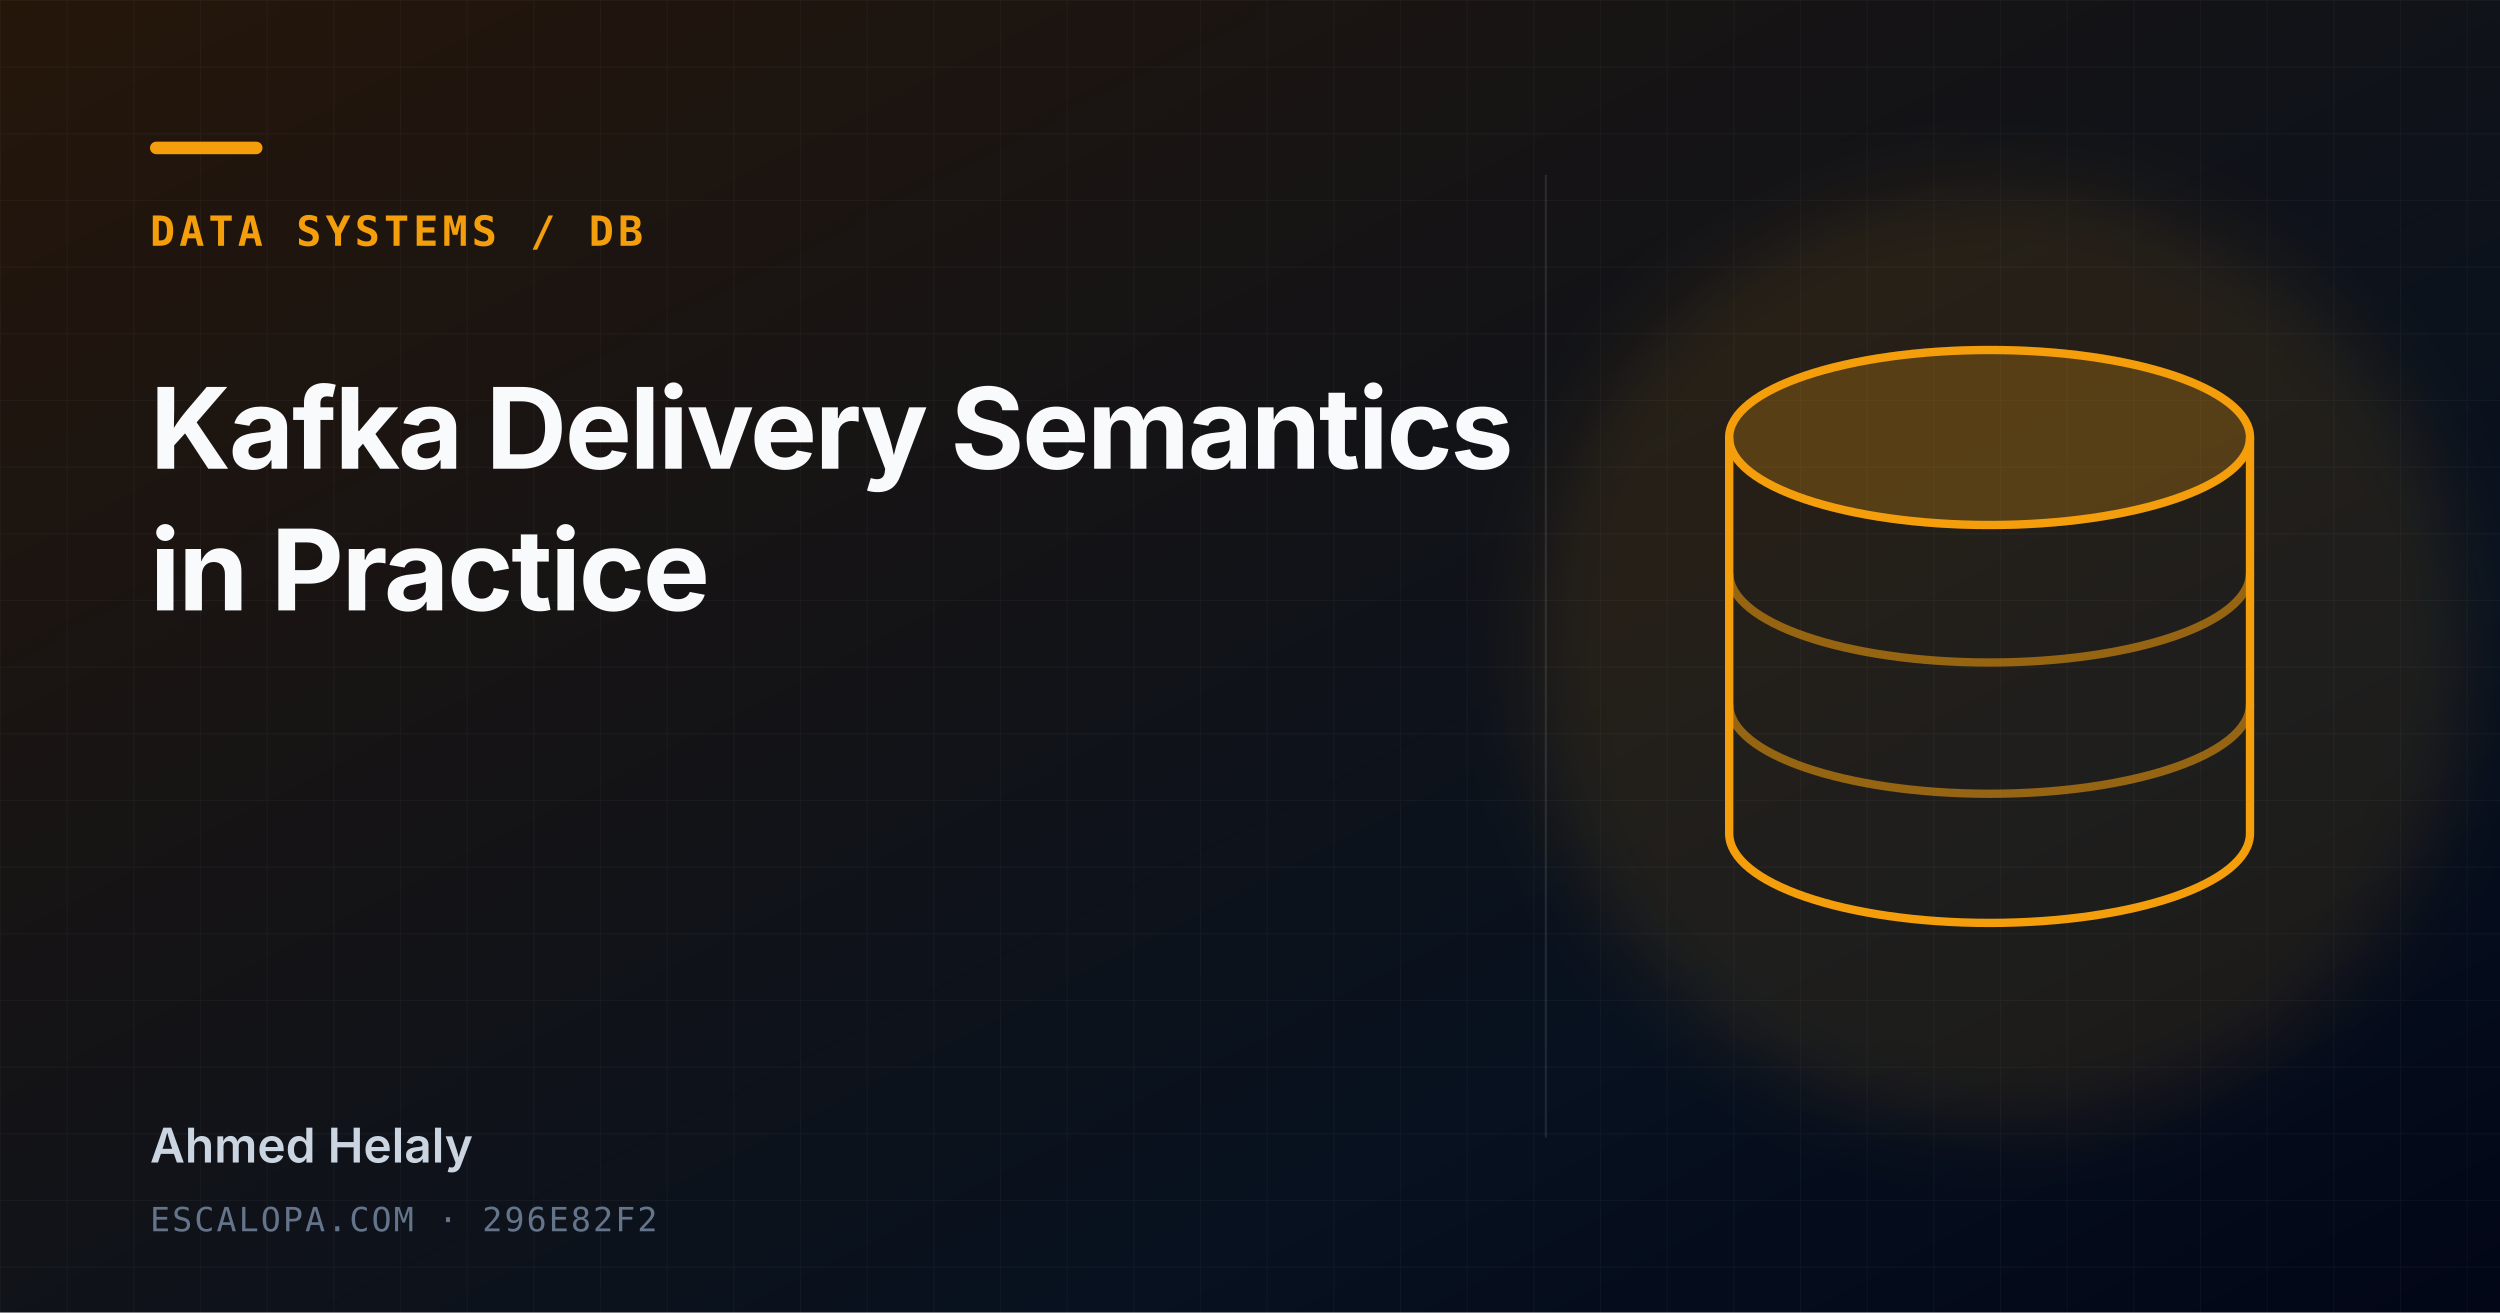
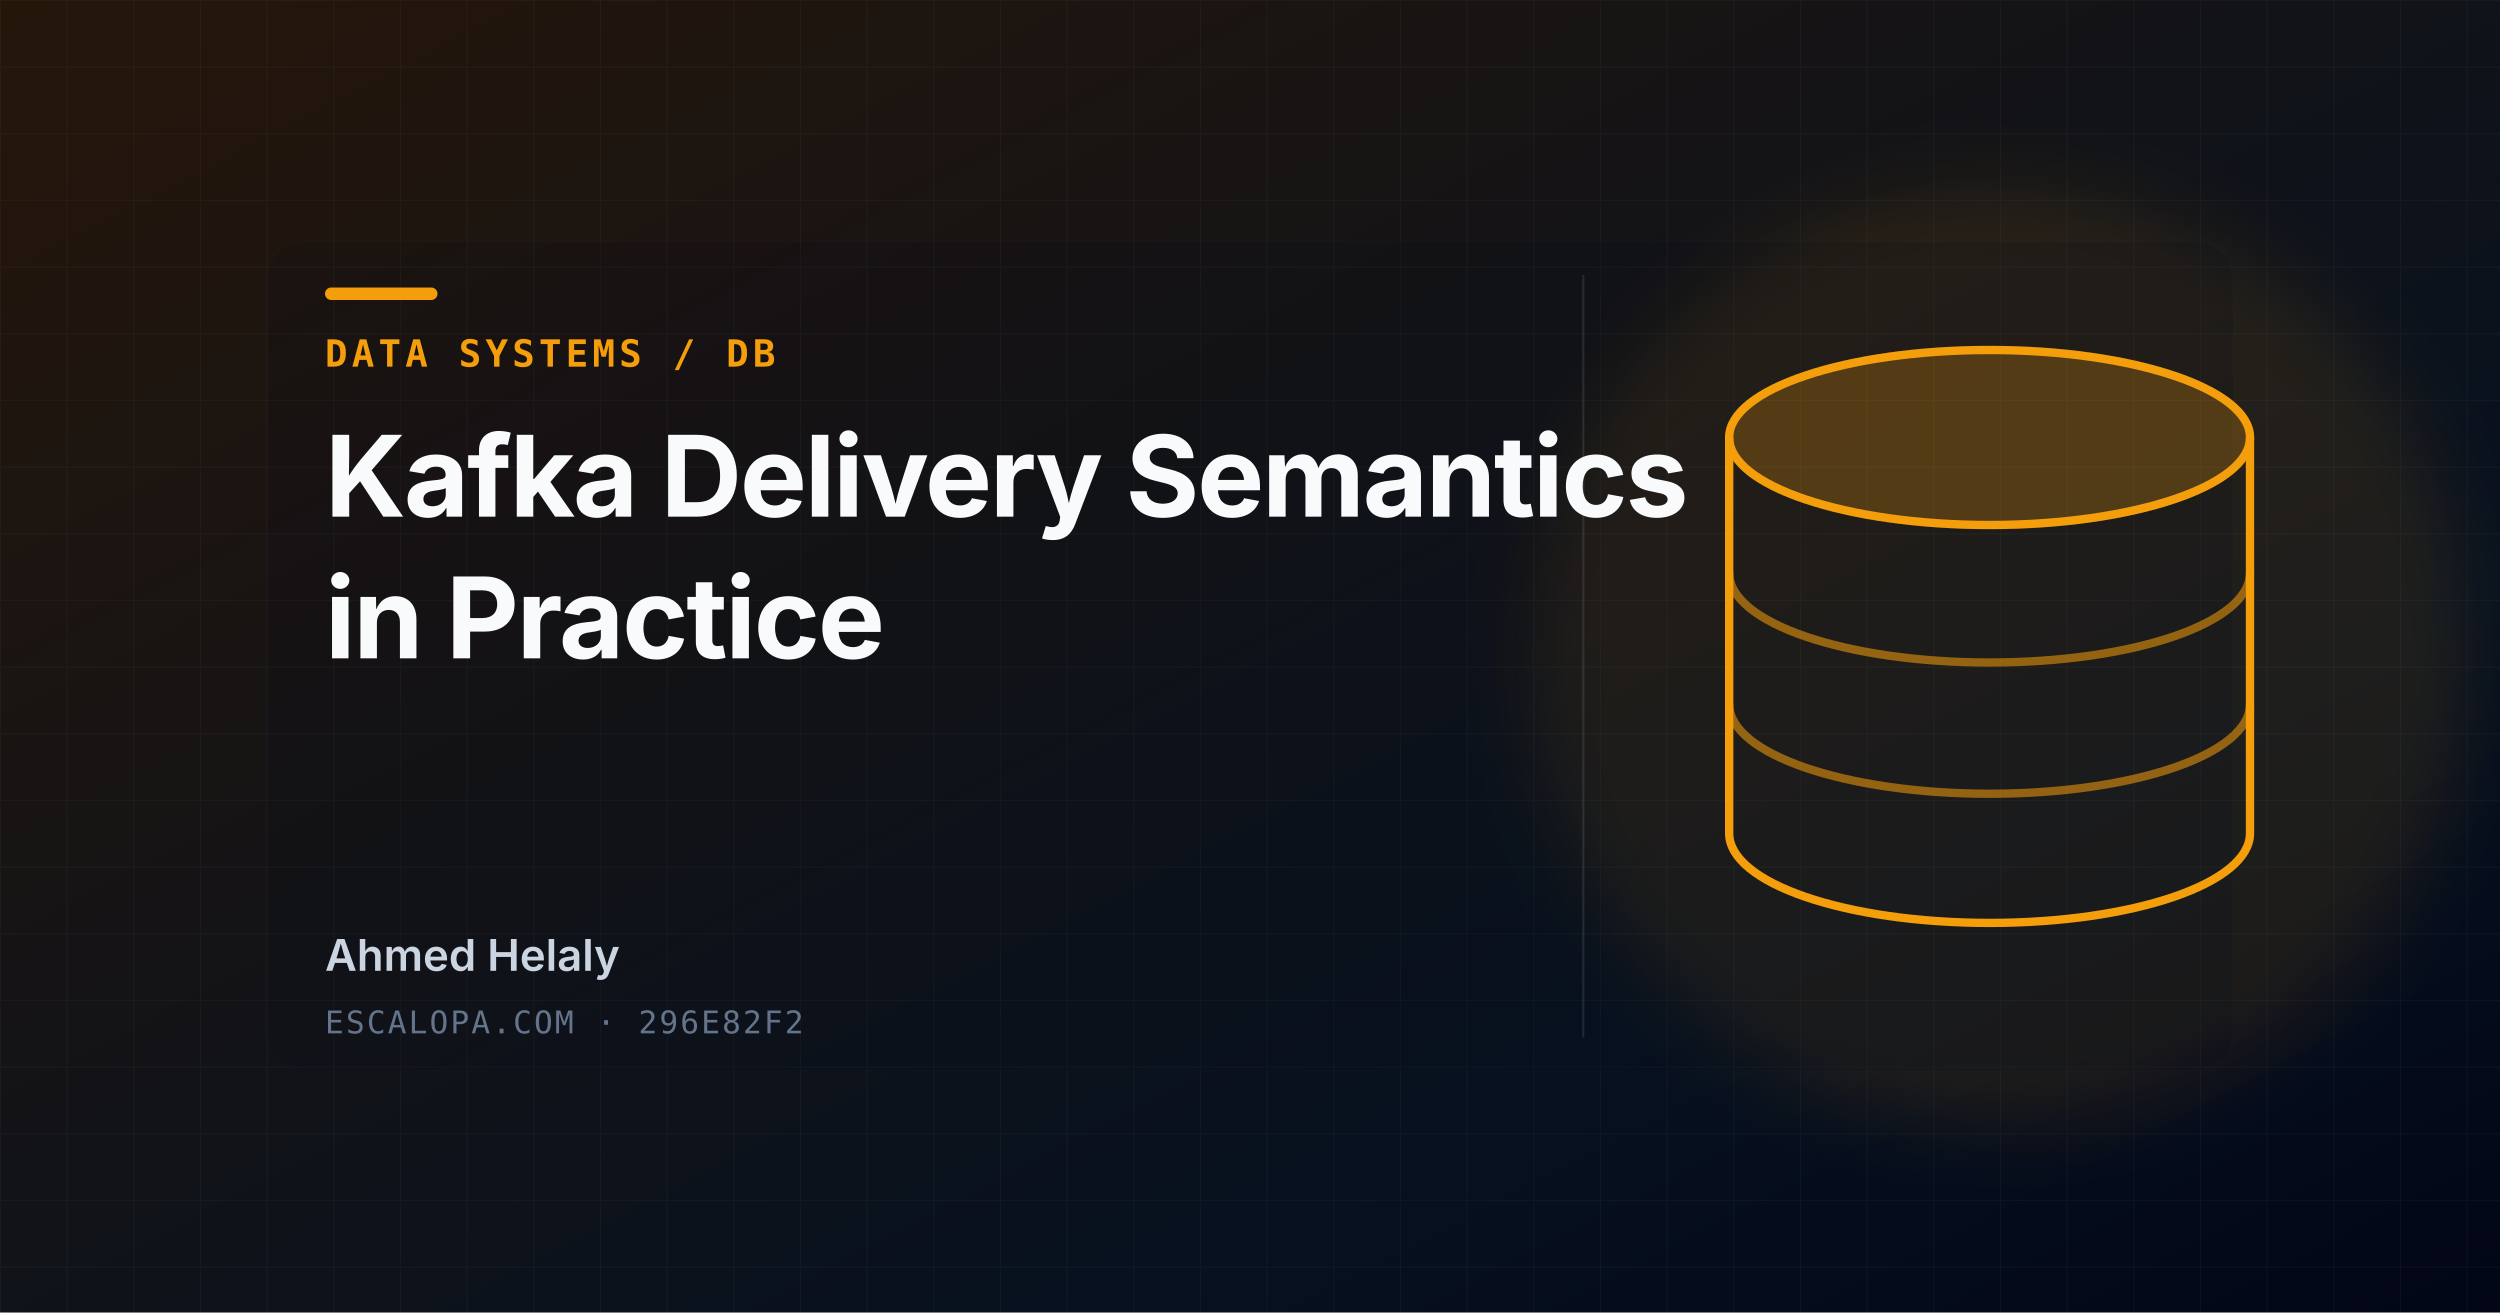
<svg xmlns="http://www.w3.org/2000/svg" width="1200" height="630" viewBox="0 0 1200 630" role="img" aria-label="Kafka Delivery Semantics in Practice">
  <defs>
    <linearGradient id="g" x1="0" y1="0" x2="1" y2="1">
      <stop stop-color="#25160a" />
      <stop offset=".72" stop-color="#07111f" />
      <stop offset="1" stop-color="#020617" />
    </linearGradient>
    <pattern id="grid" width="32" height="32" patternUnits="userSpaceOnUse">
      <path d="M32 0H0v32" fill="none" stroke="#fff" stroke-width="1" opacity=".035" />
    </pattern>
    <filter id="glow">
      <feGaussianBlur stdDeviation="18" />
    </filter>
  </defs>
  <rect width="1200" height="630" fill="url(#g)" />
  <rect width="1200" height="630" fill="url(#grid)" />
  <circle cx="960" cy="315" r="225" fill="#f59e0b" opacity=".10" filter="url(#glow)" />
-   <path d="M742 84v462" stroke="#fff" stroke-width="1" opacity=".1" />
-   <rect x="72" y="68" width="54" height="6" rx="3" fill="#f59e0b" />
-   <text x="72" y="118" fill="#f59e0b" font-family="ui-monospace,SFMono-Regular,monospace" font-size="20" font-weight="700" letter-spacing="2">DATA SYSTEMS / DB</text>
-   <text x="72" y="225" fill="#f8fafc" font-family="Inter,Arial,sans-serif" font-size="54" font-weight="720" letter-spacing="-1">
-     <tspan x="72" dy="0">Kafka Delivery Semantics</tspan>
-     <tspan x="72" dy="68">in Practice</tspan>
+   <rect x="128" y="116" width="944" height="398" rx="18" fill="#020617" opacity=".13" stroke="#fff" stroke-width="1" stroke-opacity=".05" />
+   <path d="M760 132v366" stroke="#fff" stroke-width="1" opacity=".1" />
+   <rect x="156" y="138" width="54" height="6" rx="3" fill="#f59e0b" />
+   <text x="156" y="176" fill="#f59e0b" font-family="ui-monospace,SFMono-Regular,monospace" font-size="18" font-weight="700" letter-spacing="2">DATA SYSTEMS / DB</text>
+   <text x="156" y="248" fill="#f8fafc" font-family="Inter,Arial,sans-serif" font-size="54" font-weight="720" letter-spacing="-1">
+     <tspan x="156" dy="0">Kafka Delivery Semantics</tspan>
+     <tspan x="156" dy="68">in Practice</tspan>
  </text>
  <g fill="#07111f" stroke="#f59e0b" stroke-width="4">
    <ellipse cx="955" cy="210" rx="125" ry="42" fill="#f59e0b" opacity=".24" />
    <path d="M830 210v190c0 24 56 43 125 43s125-19 125-43V210" fill="none" />
    <path d="M830 275c0 24 56 43 125 43s125-19 125-43M830 338c0 24 56 43 125 43s125-19 125-43" fill="none" opacity=".55" />
    <ellipse cx="955" cy="210" rx="125" ry="42" fill="none" />
  </g>
-   <text x="72" y="558" fill="#cbd5e1" font-family="Inter,Arial,sans-serif" font-size="23" font-weight="600">Ahmed Helaly</text>
-   <text x="72" y="591" fill="#64748b" font-family="ui-monospace,SFMono-Regular,monospace" font-size="16" letter-spacing="1">ESCALOPA.COM  ·  296E82F2</text>
+   <text x="156" y="466" fill="#cbd5e1" font-family="Inter,Arial,sans-serif" font-size="21" font-weight="600">Ahmed Helaly</text>
+   <text x="156" y="496" fill="#64748b" font-family="ui-monospace,SFMono-Regular,monospace" font-size="15" letter-spacing="1">ESCALOPA.COM  ·  296E82F2</text>
</svg>
